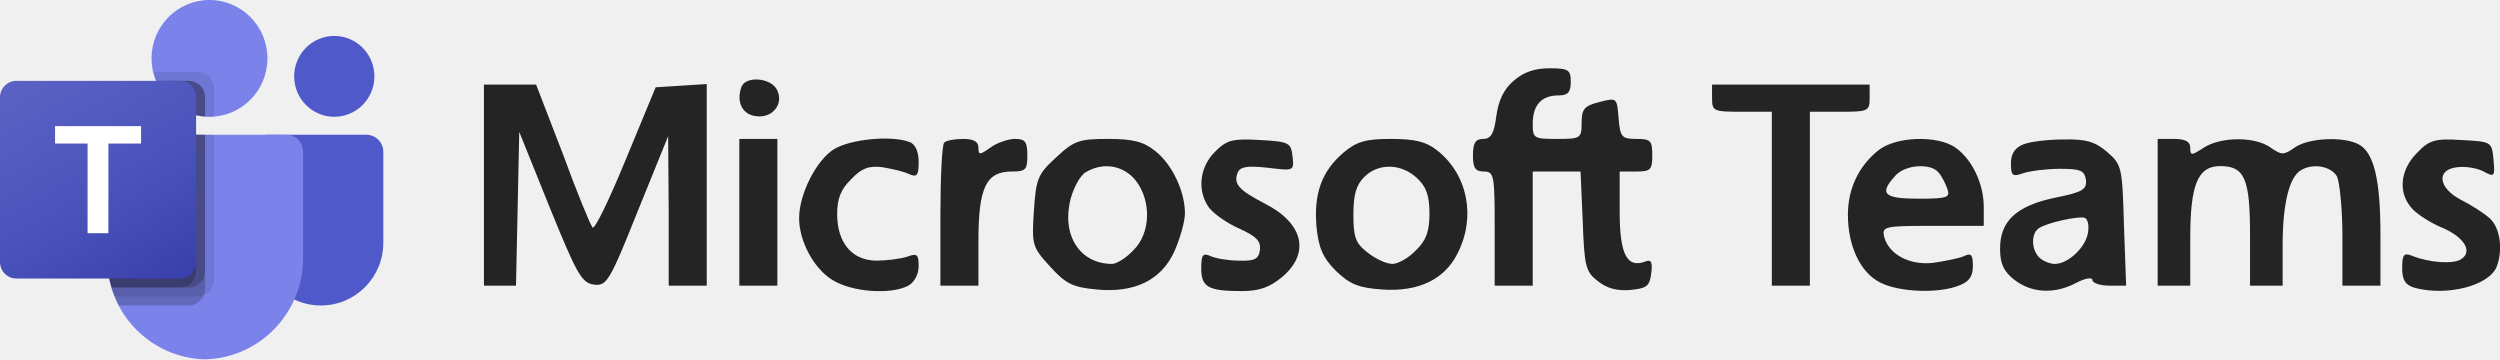
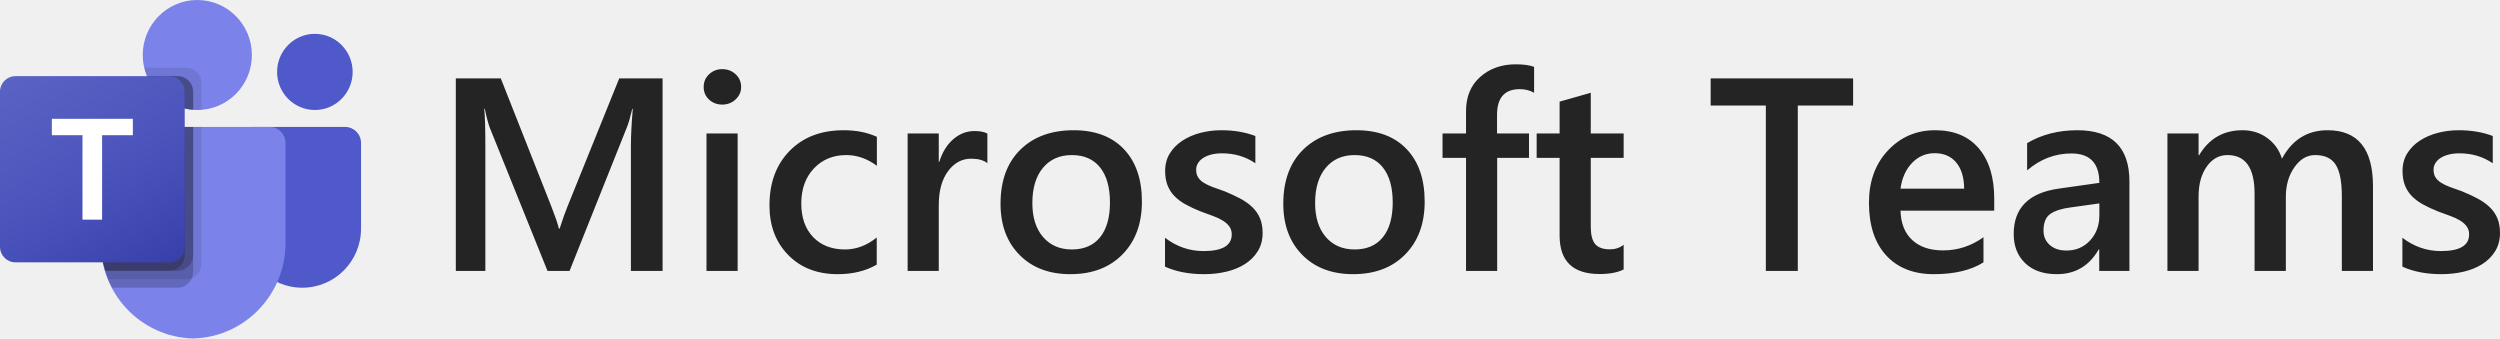
- <svg xmlns="http://www.w3.org/2000/svg" viewBox="0 0 695.691 100.0" fill="none">
-   <svg fill="none" viewBox="0 0 695.691 100" x="0" y="0" width="695.691" height="100.0">
+ <svg xmlns="http://www.w3.org/2000/svg" viewBox="0 0 738.601 100.0" fill="none">
+   <svg fill="none" viewBox="0 0 738.601 100" x="0" y="0" width="738.601" height="100.0">
    <svg fill="none" viewBox="0 0 32 30" x="0" y="0.0" width="106.667" height="100">
      <path d="M22.32 11.25H30.586C31.367 11.25 32 11.888 32 12.675V20.263C32 23.155 29.673 25.5 26.803 25.5H26.779C23.909 25.5 21.582 23.156 21.581 20.264C21.581 20.263 21.581 20.263 21.581 20.263V11.995C21.581 11.583 21.912 11.25 22.32 11.25Z" fill="#5059C9" />
      <path d="M27.907 9.75C29.756 9.75 31.256 8.239 31.256 6.375C31.256 4.511 29.756 3 27.907 3C26.057 3 24.558 4.511 24.558 6.375C24.558 8.239 26.057 9.75 27.907 9.75Z" fill="#5059C9" />
      <path d="M17.488 9.75C20.16 9.75 22.326 7.567 22.326 4.875C22.326 2.183 20.16 0 17.488 0C14.817 0 12.651 2.183 12.651 4.875C12.651 7.567 14.817 9.75 17.488 9.75Z" fill="#7B83EB" />
      <path d="M23.938 11.25H10.294C9.523 11.269 8.912 11.915 8.93 12.692V21.346C8.822 26.013 12.486 29.886 17.116 30C21.747 29.886 25.41 26.013 25.302 21.346V12.692C25.32 11.915 24.71 11.269 23.938 11.25Z" fill="#7B83EB" />
      <path opacity="0.1" d="M17.86 11.25V23.378C17.857 23.934 17.522 24.433 17.012 24.645C16.85 24.714 16.675 24.75 16.499 24.75H9.585C9.488 24.503 9.399 24.255 9.325 24C9.064 23.139 8.931 22.245 8.93 21.345V12.69C8.912 11.914 9.522 11.269 10.292 11.25H17.86Z" fill="black" />
      <path opacity="0.2" d="M17.116 11.25V24.128C17.116 24.305 17.081 24.481 17.012 24.645C16.802 25.159 16.306 25.496 15.754 25.5H9.935C9.808 25.253 9.689 25.005 9.585 24.75C9.481 24.495 9.399 24.255 9.325 24C9.064 23.139 8.931 22.245 8.93 21.345V12.69C8.912 11.914 9.522 11.269 10.292 11.25H17.116Z" fill="black" />
      <path opacity="0.2" d="M17.116 11.25V22.628C17.111 23.383 16.504 23.994 15.754 24H9.325C9.064 23.139 8.931 22.245 8.93 21.345V12.69C8.912 11.914 9.522 11.269 10.292 11.25H17.116Z" fill="black" />
      <path opacity="0.2" d="M16.372 11.25V22.628C16.366 23.383 15.76 23.994 15.01 24H9.325C9.064 23.139 8.931 22.245 8.93 21.345V12.69C8.912 11.914 9.522 11.269 10.292 11.25H16.372Z" fill="black" />
      <path opacity="0.1" d="M17.86 7.372V9.735C17.734 9.742 17.615 9.75 17.488 9.75C17.362 9.75 17.243 9.742 17.116 9.735C16.865 9.718 16.616 9.678 16.372 9.615C14.865 9.255 13.62 8.19 13.023 6.75C12.921 6.508 12.841 6.257 12.785 6H16.499C17.25 6.003 17.858 6.616 17.86 7.372Z" fill="black" />
      <path opacity="0.2" d="M17.116 8.122V9.735C16.865 9.718 16.616 9.678 16.372 9.615C14.865 9.255 13.62 8.19 13.023 6.75H15.755C16.505 6.753 17.113 7.366 17.116 8.122Z" fill="black" />
      <path opacity="0.2" d="M17.116 8.122V9.735C16.865 9.718 16.616 9.678 16.372 9.615C14.865 9.255 13.62 8.19 13.023 6.75H15.755C16.505 6.753 17.113 7.366 17.116 8.122Z" fill="black" />
      <path opacity="0.2" d="M16.372 8.123V9.615C14.865 9.255 13.62 8.19 13.023 6.75H15.01C15.761 6.753 16.369 7.366 16.372 8.123Z" fill="black" />
      <path d="M1.364 6.75H15.008C15.761 6.75 16.372 7.365 16.372 8.125V21.875C16.372 22.634 15.761 23.25 15.008 23.25H1.364C0.611 23.25 0 22.634 0 21.875V8.125C0 7.365 0.611 6.75 1.364 6.75Z" fill="url(#microsoft-teams-legacy-logo-light-mark-paint0_linear_8481_20521)" />
      <path d="M11.776 11.983H9.049V19.468H7.311V11.983H4.596V10.531H11.776V11.983Z" fill="white" />
      <defs>
        <linearGradient id="microsoft-teams-legacy-logo-light-mark-paint0_linear_8481_20521" x1="2.844" y1="5.676" x2="13.653" y2="24.251" gradientUnits="userSpaceOnUse">
          <stop stop-color="#5A62C3" />
          <stop offset="0.5" stop-color="#4D55BD" />
          <stop offset="1" stop-color="#3940AB" />
        </linearGradient>
      </defs>
    </svg>
-     <svg viewBox="0 0 371 41" fill="none" x="134.667" y="19.0" width="561.024" height="62.0">
-       <g transform="translate(0,41) scale(0.1,-0.1)" fill="#242424" stroke="none">
-         <path d="M1895 387 c-18 -15 -28 -36 -32 -65 -4 -32 -10 -42 -24 -42 -14 0 -19 -7 -19 -30 0 -23 4 -30 20 -30 19 0 20 -7 20 -105 l0 -105 35 0 35 0 0 105 0 105 44 0 44 0 4 -91 c3 -82 5 -93 27 -110 17 -14 36 -19 60 -17 31 3 36 7 39 30 3 22 0 27 -12 22 -33 -12 -46 15 -46 92 l0 74 30 0 c27 0 30 3 30 30 0 27 -3 30 -29 30 -27 0 -30 3 -33 38 -3 38 -3 38 -35 30 -28 -7 -33 -13 -33 -38 0 -29 -2 -30 -45 -30 -43 0 -45 1 -45 28 0 34 16 52 47 52 18 0 23 6 23 25 0 22 -4 25 -39 25 -27 0 -48 -7 -66 -23z M474 376 c-10 -27 1 -51 26 -54 31 -5 53 23 39 49 -12 22 -57 25 -65 5z M0 195 l0 -185 30 0 29 0 3 141 3 142 56 -139 c50 -123 59 -139 81 -142 24 -3 29 5 81 135 l56 138 1 -137 0 -138 35 0 35 0 0 186 0 185 -47 -3 -47 -3 -55 -133 c-30 -73 -57 -129 -61 -125 -4 4 -29 65 -55 136 l-49 127 -48 0 -48 0 0 -185z M2260 355 c0 -24 3 -25 55 -25 l55 0 0 -160 0 -160 35 0 35 0 0 160 0 160 55 0 c52 0 55 1 55 25 l0 25 -145 0 -145 0 0 -25z M470 145 l0 -135 35 0 35 0 0 135 0 135 -35 0 -35 0 0 -135z M644 261 c-32 -20 -64 -82 -64 -127 0 -42 27 -93 62 -114 36 -22 107 -27 139 -10 11 6 19 21 19 36 0 22 -3 24 -22 17 -13 -4 -38 -7 -57 -7 -44 1 -71 33 -71 86 0 28 7 46 26 64 19 20 32 25 57 22 18 -3 40 -8 50 -13 14 -6 17 -2 17 23 0 18 -6 32 -16 36 -33 13 -109 6 -140 -13z M847 273 c-4 -3 -7 -64 -7 -135 l0 -128 35 0 35 0 0 83 c0 97 14 127 61 127 26 0 29 3 29 30 0 25 -4 30 -23 30 -12 0 -33 -7 -45 -16 -20 -14 -22 -14 -22 0 0 11 -9 16 -28 16 -16 0 -32 -3 -35 -7z M1053 246 c-34 -31 -37 -39 -41 -99 -4 -62 -3 -66 30 -102 29 -32 42 -38 85 -42 70 -7 120 17 144 71 10 23 19 54 19 69 0 41 -24 91 -55 115 -21 17 -41 22 -86 22 -53 0 -63 -3 -96 -34z m146 -42 c30 -38 28 -98 -4 -129 -13 -14 -31 -25 -39 -25 -60 0 -94 54 -76 121 6 21 18 43 28 48 32 19 69 12 91 -15z M1345 256 c-28 -28 -33 -71 -11 -102 8 -11 33 -29 56 -39 31 -14 40 -23 38 -39 -2 -17 -10 -21 -38 -20 -19 0 -43 4 -52 8 -15 7 -18 3 -18 -22 0 -35 13 -42 75 -42 32 0 51 7 74 26 52 44 39 99 -32 135 -48 25 -58 36 -50 57 5 11 17 13 55 9 49 -6 49 -6 46 21 -3 25 -6 27 -60 30 -51 3 -61 0 -83 -22z M1582 255 c-40 -34 -55 -75 -50 -136 4 -40 12 -58 36 -82 25 -24 41 -31 84 -34 67 -5 116 18 140 67 34 67 18 145 -38 189 -20 16 -41 21 -85 21 -47 0 -63 -5 -87 -25z m135 -47 c17 -16 23 -32 23 -65 0 -33 -6 -50 -25 -68 -13 -14 -33 -25 -43 -25 -11 0 -31 9 -46 21 -22 17 -26 28 -26 70 0 36 5 54 20 69 26 26 68 25 97 -2z M2566 259 c-36 -29 -56 -70 -56 -119 0 -57 23 -106 59 -124 34 -18 107 -21 145 -6 19 7 26 17 26 36 0 21 -3 25 -17 18 -10 -4 -35 -9 -56 -12 -43 -5 -81 15 -90 47 -5 20 -1 21 89 21 l94 0 0 35 c0 43 -22 88 -52 109 -33 23 -109 21 -142 -5z m111 -41 c6 -7 13 -21 16 -30 6 -16 -1 -18 -53 -18 -64 0 -73 9 -43 42 18 21 66 24 80 6z M2833 270 c-16 -6 -23 -18 -23 -35 0 -23 3 -25 23 -18 12 4 42 8 67 8 38 0 45 -3 48 -20 2 -18 -6 -23 -56 -33 -72 -15 -102 -43 -102 -94 0 -28 7 -42 26 -57 32 -25 74 -27 114 -6 17 9 30 11 30 5 0 -5 14 -10 31 -10 l31 0 -4 111 c-3 107 -4 112 -31 135 -22 19 -39 24 -80 23 -29 0 -62 -4 -74 -9z m119 -161 c-3 -27 -36 -59 -61 -59 -9 0 -22 5 -29 12 -15 15 -15 45 0 54 15 10 71 22 83 19 6 -1 9 -13 7 -26z M3080 145 l0 -135 30 0 30 0 0 88 c0 98 14 132 55 132 45 0 55 -23 55 -126 l0 -94 30 0 30 0 0 74 c0 76 12 125 33 138 22 14 56 8 67 -11 5 -11 10 -60 10 -110 l0 -91 35 0 35 0 0 94 c0 101 -12 151 -40 166 -28 15 -93 12 -118 -6 -20 -14 -24 -14 -44 0 -29 21 -92 20 -123 0 -23 -15 -25 -15 -25 0 0 11 -9 16 -30 16 l-30 0 0 -135z M3557 254 c-32 -32 -35 -76 -7 -104 11 -11 35 -26 55 -34 39 -17 55 -43 34 -57 -14 -10 -59 -7 -91 6 -15 6 -18 2 -18 -23 0 -22 6 -31 23 -36 60 -16 137 4 151 39 12 32 6 72 -13 89 -11 10 -35 25 -53 34 -42 22 -46 56 -6 60 15 2 37 -2 48 -8 20 -11 21 -9 18 22 -3 33 -4 33 -59 36 -49 3 -59 0 -82 -24z" />
-       </g>
+     <svg viewBox="177 -1539 15225 1563" fill="#242424" x="134.667" y="19.0" width="603.935" height="62.0">
+       <path d="M1717 0H1481V-928Q1481 -1042 1495 -1207H1491Q1469 -1113 1452 -1072L1024 0H860L431 -1064Q413 -1111 393 -1207H389Q397 -1121 397 -926V0H177V-1434H512L889 -479Q932 -369 945 -315H950Q987 -428 1010 -483L1394 -1434H1717ZM2161 -1239Q2104 -1239 2063.5 -1276.0Q2023 -1313 2023 -1370Q2023 -1427 2063.5 -1465.0Q2104 -1503 2161 -1503Q2220 -1503 2261.0 -1465.0Q2302 -1427 2302 -1370Q2302 -1316 2261.0 -1277.5Q2220 -1239 2161 -1239ZM2276 0H2044V-1024H2276ZM3312 -47Q3189 24 3021 24Q2793 24 2653.0 -118.5Q2513 -261 2513 -488Q2513 -741 2663.5 -894.5Q2814 -1048 3066 -1048Q3206 -1048 3313 -999V-783Q3206 -863 3085 -863Q2938 -863 2844.0 -763.5Q2750 -664 2750 -503Q2750 -344 2838.5 -252.0Q2927 -160 3076 -160Q3201 -160 3312 -249ZM4136 -803Q4094 -836 4015 -836Q3912 -836 3843.0 -743.0Q3774 -650 3774 -490V0H3542V-1024H3774V-813H3778Q3812 -921 3882.5 -981.5Q3953 -1042 4040 -1042Q4103 -1042 4136 -1023ZM4754 24Q4517 24 4375.5 -119.5Q4234 -263 4234 -500Q4234 -758 4381.5 -903.0Q4529 -1048 4779 -1048Q5019 -1048 5153.0 -907.0Q5287 -766 5287 -516Q5287 -271 5142.5 -123.5Q4998 24 4754 24ZM4765 -863Q4629 -863 4550.0 -768.0Q4471 -673 4471 -506Q4471 -345 4551.0 -252.5Q4631 -160 4765 -160Q4902 -160 4975.5 -251.0Q5049 -342 5049 -510Q5049 -679 4975.5 -771.0Q4902 -863 4765 -863ZM5459 -32V-247Q5589 -148 5746 -148Q5956 -148 5956 -272Q5956 -307 5938.0 -331.5Q5920 -356 5889.5 -375.0Q5859 -394 5817.5 -409.0Q5776 -424 5725 -443Q5662 -468 5611.5 -496.0Q5561 -524 5527.5 -559.5Q5494 -595 5477.0 -640.0Q5460 -685 5460 -745Q5460 -819 5495.0 -875.5Q5530 -932 5589.0 -970.5Q5648 -1009 5723.0 -1028.5Q5798 -1048 5878 -1048Q6020 -1048 6132 -1005V-802Q6024 -876 5884 -876Q5840 -876 5804.5 -867.0Q5769 -858 5744.0 -842.0Q5719 -826 5705.0 -803.5Q5691 -781 5691 -754Q5691 -721 5705.0 -698.0Q5719 -675 5746.5 -657.5Q5774 -640 5812.5 -625.5Q5851 -611 5901 -594Q5967 -567 6019.5 -539.0Q6072 -511 6109.0 -475.5Q6146 -440 6166.0 -393.5Q6186 -347 6186 -283Q6186 -205 6150.0 -147.0Q6114 -89 6054.0 -51.0Q5994 -13 5915.5 5.5Q5837 24 5750 24Q5582 24 5459 -32ZM6860 24Q6623 24 6481.5 -119.5Q6340 -263 6340 -500Q6340 -758 6487.5 -903.0Q6635 -1048 6885 -1048Q7125 -1048 7259.0 -907.0Q7393 -766 7393 -516Q7393 -271 7248.5 -123.5Q7104 24 6860 24ZM6871 -863Q6735 -863 6656.0 -768.0Q6577 -673 6577 -506Q6577 -345 6657.0 -252.5Q6737 -160 6871 -160Q7008 -160 7081.5 -251.0Q7155 -342 7155 -510Q7155 -679 7081.5 -771.0Q7008 -863 6871 -863ZM8208 -1327Q8161 -1354 8101 -1354Q7932 -1354 7932 -1163V-1024H8170V-842H7933V0H7701V-842H7526V-1024H7701V-1190Q7701 -1352 7807.0 -1445.5Q7913 -1539 8072 -1539Q8158 -1539 8208 -1520ZM8875 -11Q8807 23 8696 23Q8398 23 8398 -263V-842H8227V-1024H8398V-1261L8630 -1327V-1024H8875V-842H8630V-330Q8630 -239 8663.0 -200.0Q8696 -161 8773 -161Q8832 -161 8875 -195ZM10584 -1232H10172V0H9934V-1232H9523V-1434H10584ZM11635 -449H10937Q10941 -307 11024.5 -230.0Q11108 -153 11254 -153Q11418 -153 11555 -251V-64Q11415 24 11185 24Q10959 24 10830.5 -115.5Q10702 -255 10702 -508Q10702 -747 10843.5 -897.5Q10985 -1048 11195 -1048Q11405 -1048 11520.0 -913.0Q11635 -778 11635 -538ZM11411 -613Q11410 -738 11352.0 -807.5Q11294 -877 11192 -877Q11092 -877 11022.5 -804.0Q10953 -731 10937 -613ZM12642 0H12417V-160H12413Q12307 24 12102 24Q11951 24 11865.5 -58.0Q11780 -140 11780 -275Q11780 -565 12114 -613L12418 -656Q12418 -875 12210 -875Q12027 -875 11880 -749V-952Q12042 -1048 12254 -1048Q12642 -1048 12642 -666ZM12418 -503 12203 -473Q12103 -460 12052.5 -424.5Q12002 -389 12002 -300Q12002 -235 12048.5 -193.5Q12095 -152 12173 -152Q12279 -152 12348.5 -226.5Q12418 -301 12418 -414ZM14456 0H14224V-558Q14224 -719 14178.5 -791.0Q14133 -863 14025 -863Q13934 -863 13870.5 -772.0Q13807 -681 13807 -554V0H13574V-577Q13574 -863 13372 -863Q13278 -863 13217.5 -777.0Q13157 -691 13157 -554V0H12925V-1024H13157V-862H13161Q13272 -1048 13484 -1048Q13590 -1048 13669.5 -989.5Q13749 -931 13778 -836Q13892 -1048 14118 -1048Q14456 -1048 14456 -631ZM14675 -32V-247Q14805 -148 14962 -148Q15172 -148 15172 -272Q15172 -307 15154.0 -331.5Q15136 -356 15105.5 -375.0Q15075 -394 15033.5 -409.0Q14992 -424 14941 -443Q14878 -468 14827.5 -496.0Q14777 -524 14743.5 -559.5Q14710 -595 14693.0 -640.0Q14676 -685 14676 -745Q14676 -819 14711.0 -875.5Q14746 -932 14805.0 -970.5Q14864 -1009 14939.0 -1028.5Q15014 -1048 15094 -1048Q15236 -1048 15348 -1005V-802Q15240 -876 15100 -876Q15056 -876 15020.5 -867.0Q14985 -858 14960.0 -842.0Q14935 -826 14921.0 -803.5Q14907 -781 14907 -754Q14907 -721 14921.0 -698.0Q14935 -675 14962.5 -657.5Q14990 -640 15028.5 -625.5Q15067 -611 15117 -594Q15183 -567 15235.5 -539.0Q15288 -511 15325.0 -475.5Q15362 -440 15382.0 -393.5Q15402 -347 15402 -283Q15402 -205 15366.0 -147.0Q15330 -89 15270.0 -51.0Q15210 -13 15131.5 5.5Q15053 24 14966 24Q14798 24 14675 -32Z" />
    </svg>
  </svg>
</svg>
